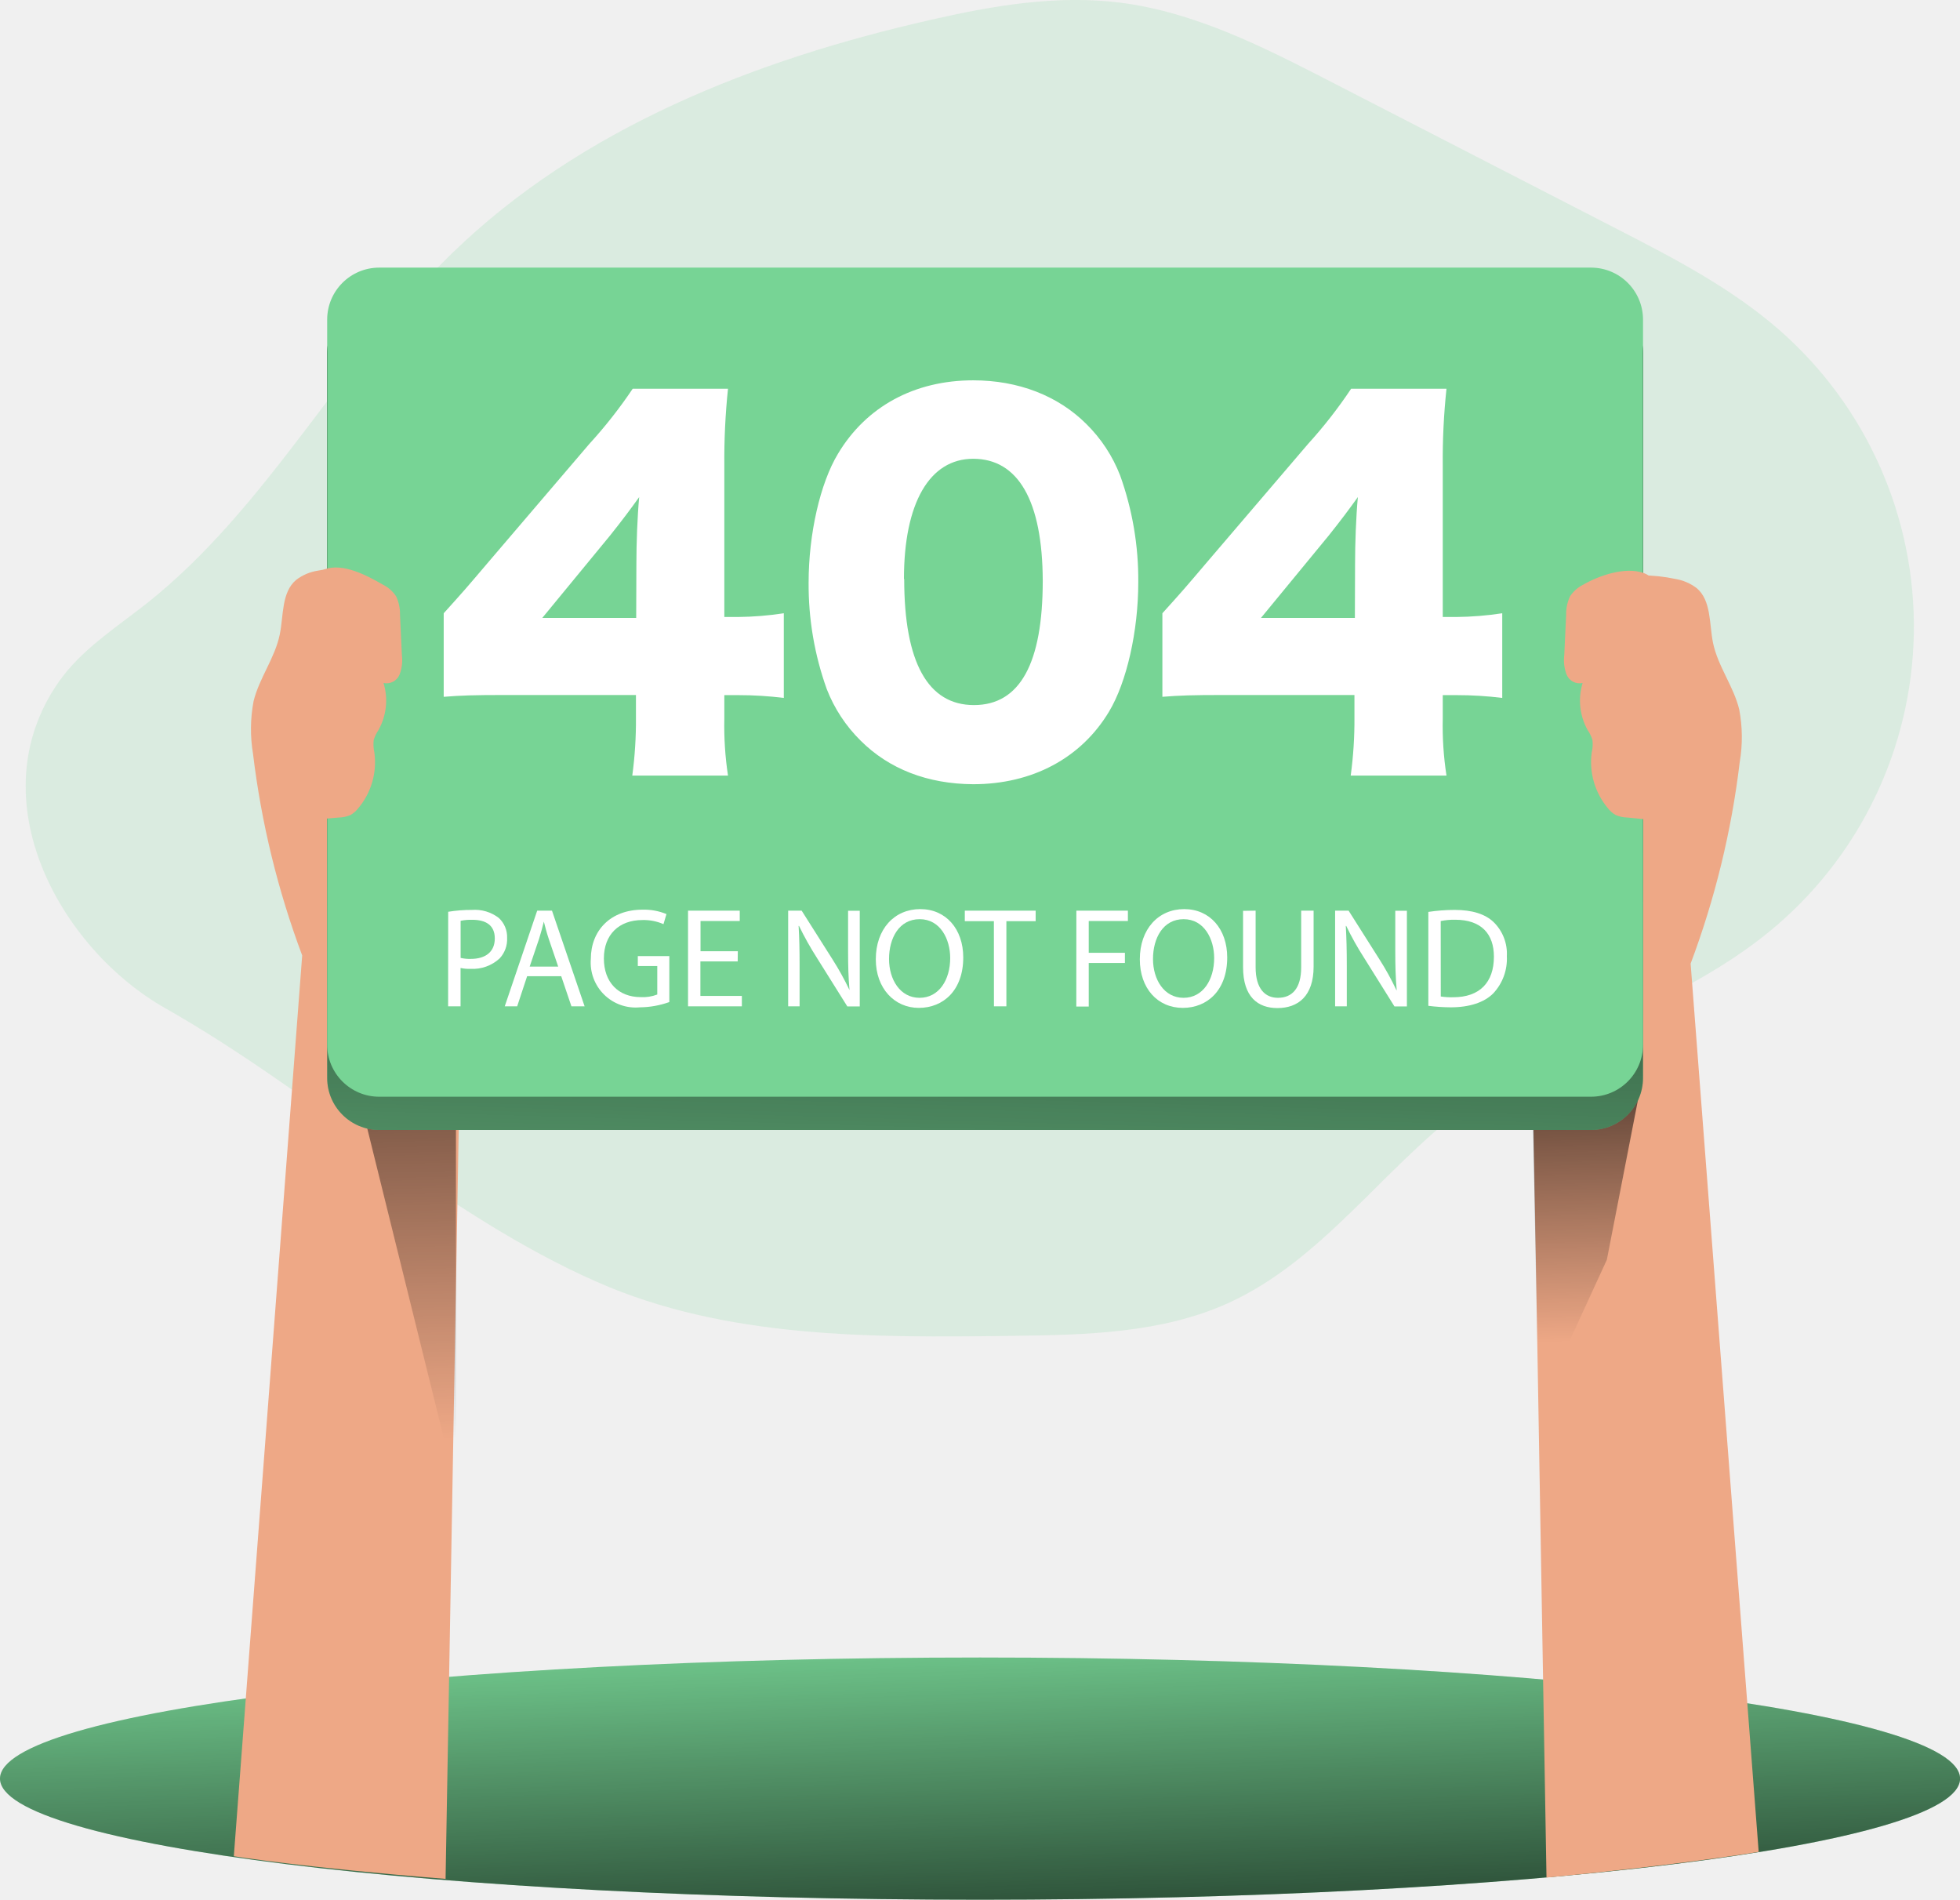
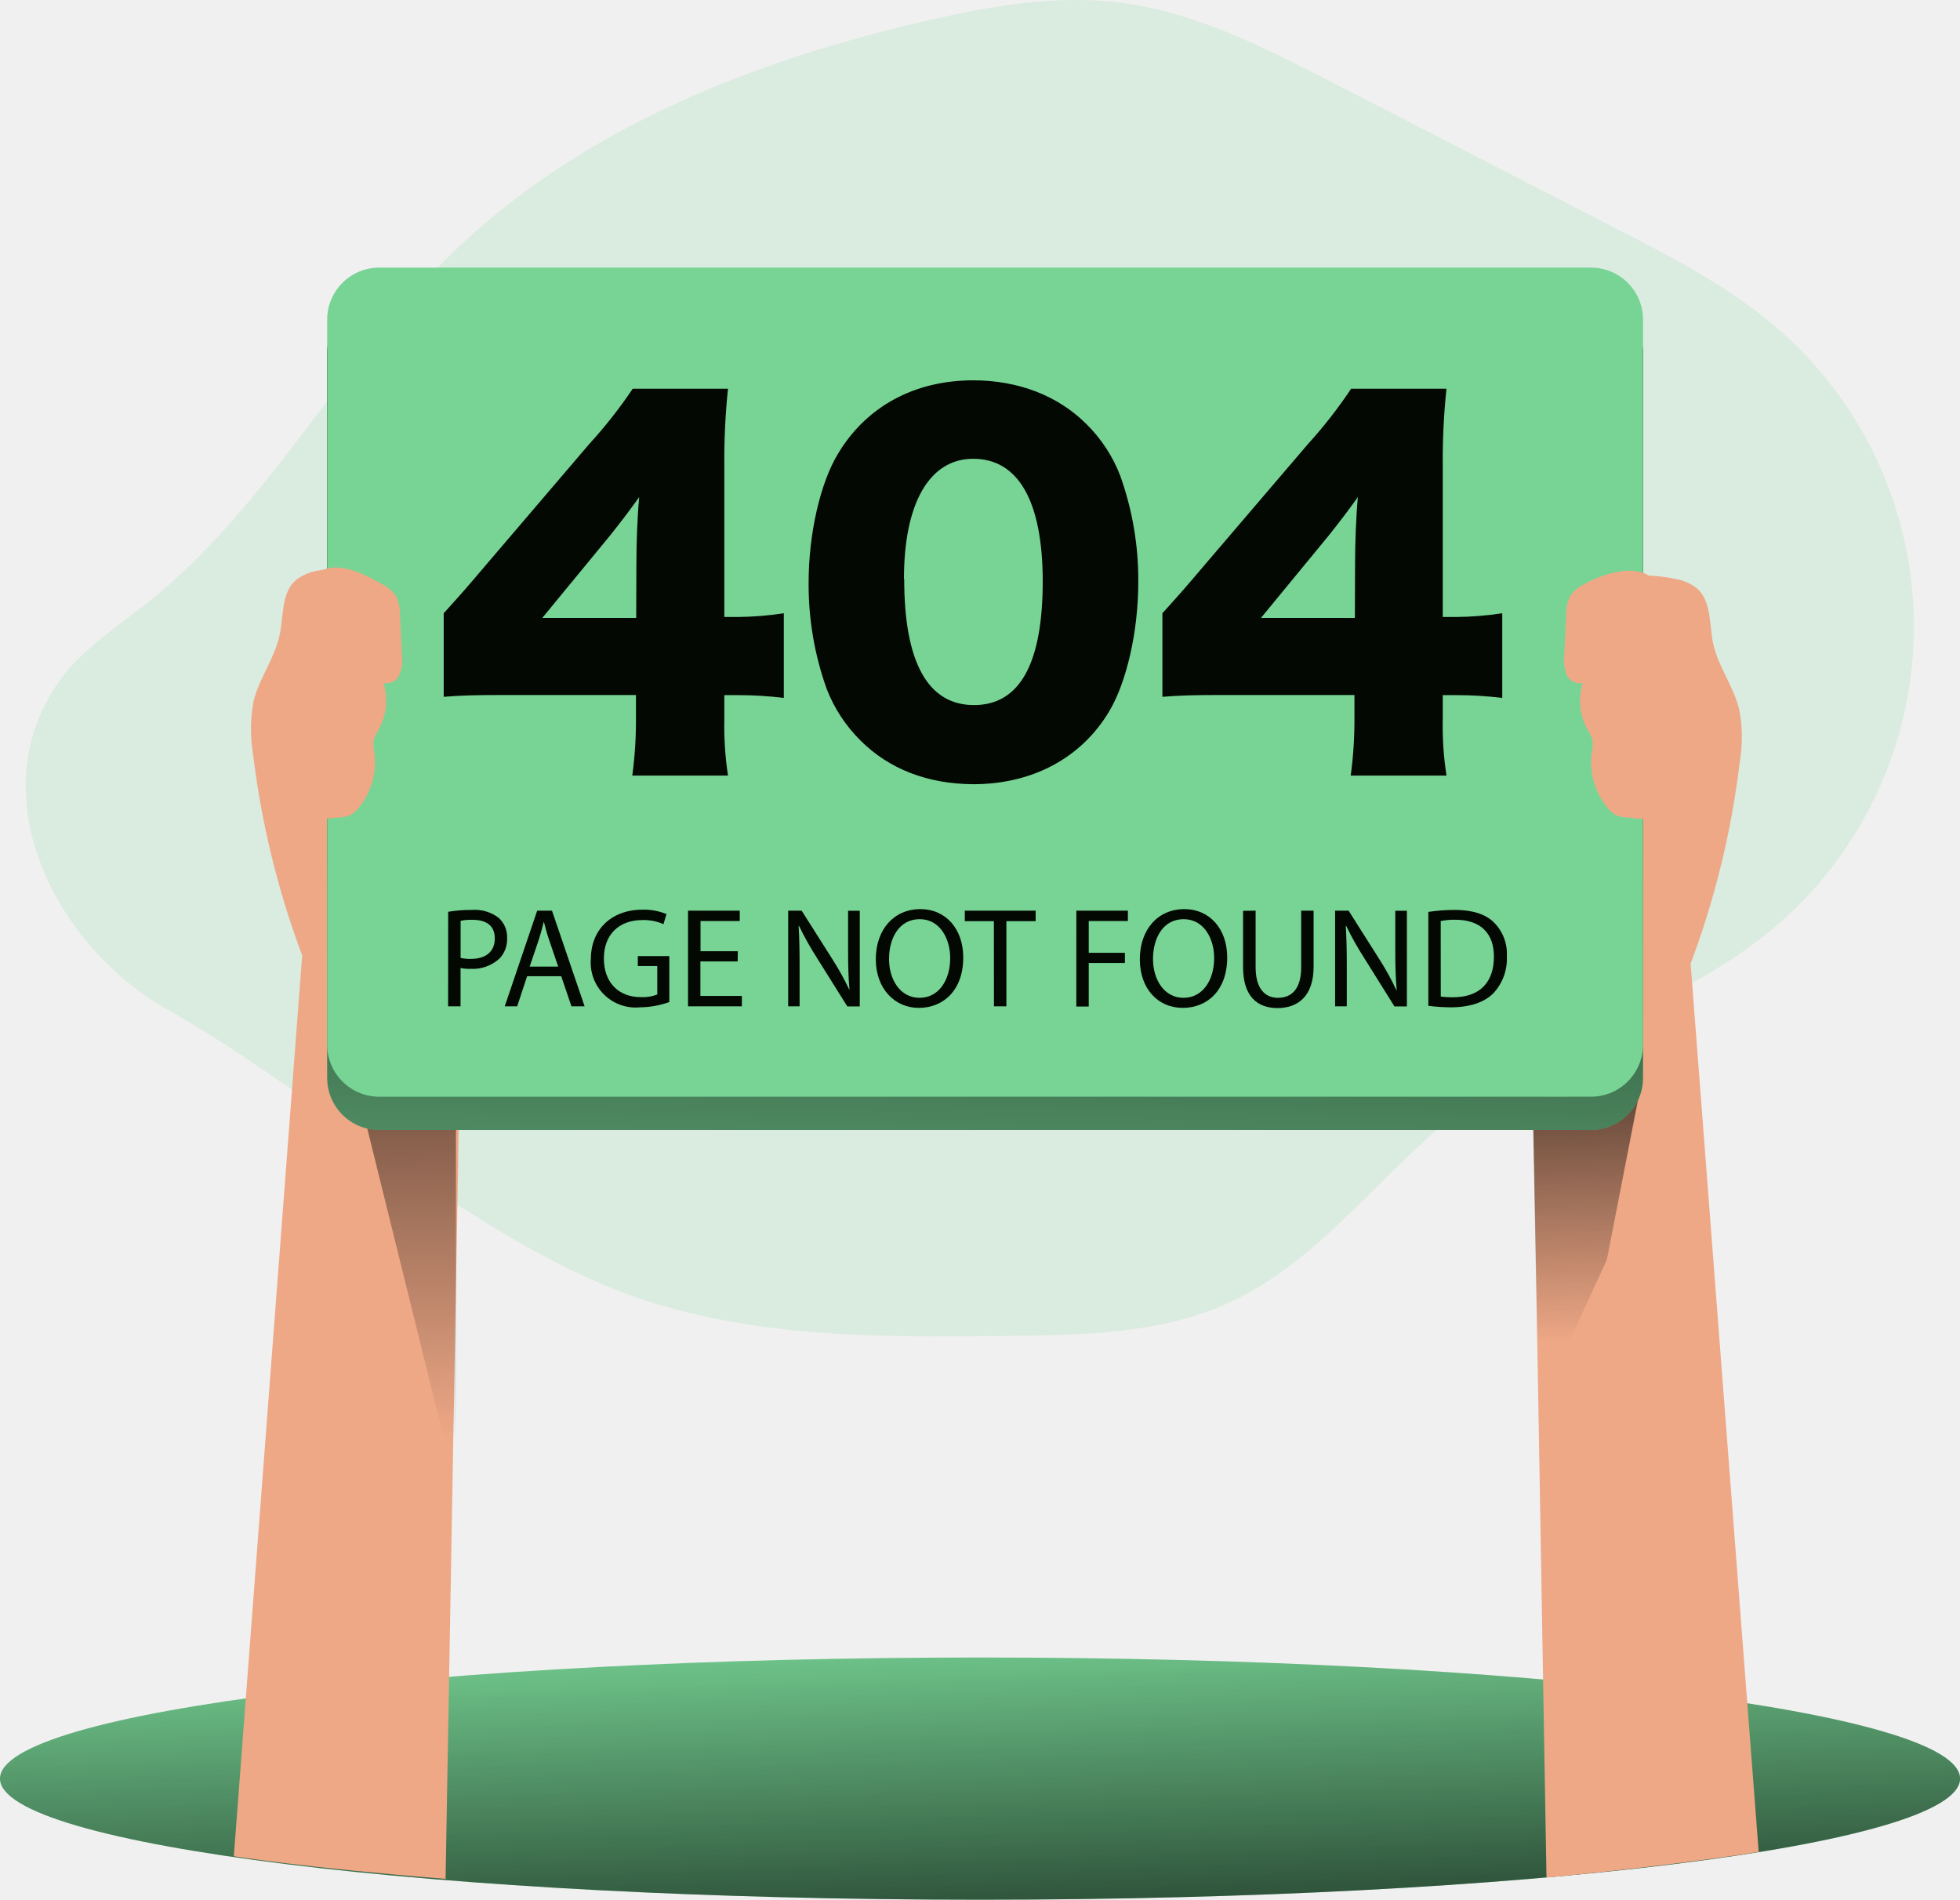
<svg xmlns="http://www.w3.org/2000/svg" xmlns:xlink="http://www.w3.org/1999/xlink" id="Layer_1" data-name="Layer 1" viewBox="0 0 315.35 305.59" data-imageid="404-page-not-found-monochromatic-32679" imageName="404 Page Not Found" class="illustrations_image" style="width: 122px;">
  <defs>
    <linearGradient id="linear-gradient" x1="156.72" y1="259" x2="159.63" y2="341.54" gradientUnits="userSpaceOnUse">
      <stop offset="0" stop-opacity="0" />
      <stop offset="0.95" />
    </linearGradient>
    <linearGradient id="linear-gradient-2" x1="67.7" y1="231.63" x2="64.79" y2="116.55" gradientUnits="userSpaceOnUse">
      <stop offset="0" stop-opacity="0" />
      <stop offset="0.99" />
    </linearGradient>
    <linearGradient id="linear-gradient-3" x1="256" y1="215.77" x2="254.06" y2="143.58" xlink:href="#linear-gradient" />
    <linearGradient id="linear-gradient-4" x1="154.93" y1="238.45" x2="159.46" y2="81.77" xlink:href="#linear-gradient-2" />
  </defs>
  <path d="M154.3,205.44c20.68,9.09,44.07,8.95,66.66,8.65,11.85-.15,24.11-.39,34.9-5.3,15-6.83,24.74-21.49,37.9-31.41,15.11-11.41,34.45-16.33,49.1-28.32a63.39,63.39,0,0,0,1.63-96.76c-7.75-6.78-17-11.57-26.17-16.28l-46.05-23.7c-10.79-5.55-21.86-11.19-33.9-12.7C228.21-1.65,217.93.11,208,2.38,179.7,8.78,151.62,19.81,130.86,40,113,57.4,101.34,80.77,81.8,96.26c-5,3.95-10.54,7.44-14.18,12.66-13.1,18.81.17,42.84,17.19,52.48C108.38,174.74,129.59,194.59,154.3,205.44Z" transform="translate(-58.19 0.8)" fill="#77d495" opacity="0.18" style="isolation:isolate" class="target-color" />
  <ellipse cx="157.68" cy="286.11" rx="157.68" ry="19.48" fill="#77d495" class="target-color" />
  <ellipse cx="157.68" cy="286.11" rx="157.68" ry="19.48" fill="url(#linear-gradient)" />
  <path d="M129.49,95A26.4,26.4,0,0,0,109.31,91a7.65,7.65,0,0,0-3.48,1.49c-2.37,2-2,5.72-2.63,8.78-.77,3.77-3.3,7-4.21,10.72a24.15,24.15,0,0,0-.09,8.48,139.76,139.76,0,0,0,7.91,32.42l-11,144.91s11.25,1.82,34.07,3.64l2.42-138Z" transform="translate(-58.19 0.8)" fill="#eea886" />
  <polygon points="58.79 180.31 73.36 239.23 73.36 154.25 66.88 134.99 58.79 180.31" fill="url(#linear-gradient-2)" />
  <path d="M307.51,96.24a26.42,26.42,0,0,1,20.18-3.92,7.8,7.8,0,0,1,3.49,1.49c2.36,2,2,5.72,2.62,8.79.78,3.77,3.31,7,4.22,10.72a23.86,23.86,0,0,1,.08,8.47,139.12,139.12,0,0,1-7.9,32.42L341.15,297.1s-12.25,2.06-34.14,4.13l-2.35-136.48Z" transform="translate(-58.19 0.8)" fill="#eea886" />
  <polygon points="263.7 176.1 258.53 202.65 247.52 226.6 246.55 174.48 263.7 176.1" fill="url(#linear-gradient-3)" />
  <rect x="52.64" y="48.4" width="211.71" height="133.37" rx="8.37" fill="#77d495" class="target-color" />
  <rect x="52.64" y="48.4" width="211.71" height="133.37" rx="8.37" fill="url(#linear-gradient-4)" />
  <rect x="52.64" y="43.05" width="211.71" height="133.37" rx="8.37" fill="#77d495" class="target-color" />
-   <path d="M129.58,97.85c3.37-3.74,3.37-3.74,7.18-8.22l16.23-19a75.55,75.55,0,0,0,7-8.9h15.33a109.89,109.89,0,0,0-.59,12.41V98.45h2.17a52,52,0,0,0,7.4-.6v13.62a59.12,59.12,0,0,0-7.33-.45h-2.24v3.74a53.39,53.39,0,0,0,.59,9.2h-15.4a66.1,66.1,0,0,0,.59-9.35V111H139.31c-4.87,0-7,.07-9.73.29Zm31-7.92c0-3.37.15-7.48.45-10.77-1.5,2.09-2.62,3.59-4.64,6.13L145.44,98.6h15.11Z" transform="translate(-58.19 0.8)" fill="#fff" />
-   <path d="M196.67,118.35a23.66,23.66,0,0,1-5.46-8.3,49.74,49.74,0,0,1-2.92-17.13c0-7.86,1.87-16,4.72-20.72,4.56-7.63,12.34-11.82,21.76-11.82,7.26,0,13.62,2.47,18.18,7a23.53,23.53,0,0,1,5.46,8.3,49.62,49.62,0,0,1,2.92,17.2c0,7.86-1.87,16.09-4.71,20.8-4.49,7.48-12.35,11.67-21.85,11.67C207.44,125.31,201.24,122.91,196.67,118.35Zm7-26c0,13.39,3.81,20.27,11.22,20.27s11.07-6.73,11.07-20C225.92,79.75,222,73,214.77,73,207.74,73,203.63,80.13,203.63,92.32Z" transform="translate(-58.19 0.8)" fill="#fff" />
-   <path d="M245.21,97.85c3.37-3.74,3.37-3.74,7.18-8.22l16.24-19a75.28,75.28,0,0,0,6.95-8.9h15.34a107.51,107.51,0,0,0-.6,12.41V98.45h2.17a52,52,0,0,0,7.4-.6v13.62a59.12,59.12,0,0,0-7.33-.45h-2.24v3.74a52.27,52.27,0,0,0,.6,9.2H275.51a65.93,65.93,0,0,0,.6-9.35V111H254.94c-4.86,0-7,.07-9.73.29Zm31-7.92c0-3.37.15-7.48.45-10.77-1.5,2.09-2.62,3.59-4.64,6.13L261.07,98.6h15.11Z" transform="translate(-58.19 0.8)" fill="#fff" />
-   <path d="M130.3,145.87a22.9,22.9,0,0,1,3.81-.3,6.33,6.33,0,0,1,4.32,1.28,4.16,4.16,0,0,1,1.35,3.22,4.51,4.51,0,0,1-1.19,3.29,6.37,6.37,0,0,1-4.71,1.69,6.44,6.44,0,0,1-1.59-.14v6.17h-2Zm2,7.42a6.35,6.35,0,0,0,1.64.16c2.4,0,3.86-1.16,3.86-3.29s-1.44-3-3.63-3a8.36,8.36,0,0,0-1.87.16Z" transform="translate(-58.19 0.8)" fill="#fff" />
-   <path d="M143,156.24l-1.6,4.84h-2l5.22-15.39H147l5.25,15.39h-2.12l-1.64-4.84Zm5-1.55-1.51-4.43c-.34-1-.57-1.92-.8-2.81h0c-.22.91-.48,1.85-.77,2.78l-1.51,4.46Z" transform="translate(-58.19 0.8)" fill="#fff" />
-   <path d="M165.88,160.39a14.31,14.31,0,0,1-4.73.85,7.23,7.23,0,0,1-7.9-7.77c0-4.59,3.17-7.94,8.33-7.94a9.48,9.48,0,0,1,3.84.71l-.48,1.62a7.9,7.9,0,0,0-3.4-.66c-3.75,0-6.19,2.33-6.19,6.18s2.35,6.22,5.94,6.22a6.44,6.44,0,0,0,2.65-.42V154.6h-3.13V153h5.07Z" transform="translate(-58.19 0.8)" fill="#fff" />
-   <path d="M176.88,153.86h-6v5.55h6.67v1.67h-8.66V145.69h8.32v1.67H170.9v4.86h6Z" transform="translate(-58.19 0.8)" fill="#fff" />
-   <path d="M185,161.08V145.69h2.17l4.93,7.78a45.68,45.68,0,0,1,2.77,5l0,0c-.18-2-.23-3.92-.23-6.32v-6.44h1.88v15.39h-2l-4.89-7.81a49.59,49.59,0,0,1-2.88-5.14l-.07,0c.12,1.95.16,3.8.16,6.35v6.58Z" transform="translate(-58.19 0.8)" fill="#fff" />
-   <path d="M213.17,153.22c0,5.3-3.22,8.11-7.15,8.11s-6.92-3.15-6.92-7.81c0-4.89,3-8.08,7.15-8.08S213.17,148.66,213.17,153.22Zm-11.94.25c0,3.29,1.78,6.24,4.91,6.24s4.93-2.9,4.93-6.4c0-3.05-1.6-6.25-4.91-6.25S201.23,150.1,201.23,153.47Z" transform="translate(-58.19 0.8)" fill="#fff" />
-   <path d="M218.1,147.38h-4.68v-1.69h11.4v1.69h-4.71v13.7h-2Z" transform="translate(-58.19 0.8)" fill="#fff" />
-   <path d="M231.37,145.69h8.29v1.67h-6.3v5.11h5.82v1.64h-5.82v7h-2Z" transform="translate(-58.19 0.8)" fill="#fff" />
-   <path d="M255.64,153.22c0,5.3-3.22,8.11-7.14,8.11-4.07,0-6.92-3.15-6.92-7.81,0-4.89,3-8.08,7.14-8.08S255.64,148.66,255.64,153.22Zm-11.94.25c0,3.29,1.78,6.24,4.91,6.24s4.93-2.9,4.93-6.4c0-3.05-1.6-6.25-4.91-6.25S243.7,150.1,243.7,153.47Z" transform="translate(-58.19 0.8)" fill="#fff" />
-   <path d="M260.21,145.69v9.11c0,3.45,1.53,4.91,3.59,4.91,2.28,0,3.74-1.51,3.74-4.91v-9.11h2v9c0,4.73-2.49,6.67-5.82,6.67-3.15,0-5.53-1.8-5.53-6.58v-9.06Z" transform="translate(-58.19 0.8)" fill="#fff" />
-   <path d="M273,161.08V145.69h2.17l4.93,7.78a43.88,43.88,0,0,1,2.76,5l.05,0c-.18-2-.23-3.92-.23-6.32v-6.44h1.87v15.39h-2l-4.88-7.81a47.8,47.8,0,0,1-2.88-5.14l-.07,0c.11,1.95.16,3.8.16,6.35v6.58Z" transform="translate(-58.19 0.8)" fill="#fff" />
-   <path d="M288,145.89a28.85,28.85,0,0,1,4.23-.32c2.85,0,4.89.67,6.23,1.92a7.1,7.1,0,0,1,2.17,5.53,8.12,8.12,0,0,1-2.21,6c-1.44,1.44-3.82,2.22-6.81,2.22A30.75,30.75,0,0,1,288,161Zm2,13.61a11.5,11.5,0,0,0,2,.12c4.25,0,6.55-2.38,6.55-6.53,0-3.63-2-5.94-6.23-5.94a10.79,10.79,0,0,0-2.33.21Z" transform="translate(-58.19 0.8)" fill="#fff" />
+   <path d="M129.58,97.85c3.37-3.74,3.37-3.74,7.18-8.22l16.23-19a75.55,75.55,0,0,0,7-8.9h15.33a109.89,109.89,0,0,0-.59,12.41V98.45h2.17a52,52,0,0,0,7.4-.6v13.62a59.12,59.12,0,0,0-7.33-.45h-2.24v3.74a53.39,53.39,0,0,0,.59,9.2h-15.4a66.1,66.1,0,0,0,.59-9.35V111H139.31c-4.87,0-7,.07-9.73.29Zm31-7.92c0-3.37.15-7.48.45-10.77-1.5,2.09-2.62,3.59-4.64,6.13L145.44,98.6h15.11Z" transform="translate(-58.19 0.8)" fill="#030802" />
+   <path d="M196.67,118.35a23.66,23.66,0,0,1-5.46-8.3,49.74,49.74,0,0,1-2.92-17.13c0-7.86,1.87-16,4.72-20.72,4.56-7.63,12.34-11.82,21.76-11.82,7.26,0,13.62,2.47,18.18,7a23.53,23.53,0,0,1,5.46,8.3,49.62,49.62,0,0,1,2.92,17.2c0,7.86-1.87,16.09-4.71,20.8-4.49,7.48-12.35,11.67-21.85,11.67C207.44,125.31,201.24,122.91,196.67,118.35Zm7-26c0,13.39,3.81,20.27,11.22,20.27s11.07-6.73,11.07-20C225.92,79.75,222,73,214.77,73,207.74,73,203.63,80.13,203.63,92.32Z" transform="translate(-58.19 0.8)" fill="#030802" />
+   <path d="M245.21,97.85c3.37-3.74,3.37-3.74,7.18-8.22l16.24-19a75.28,75.28,0,0,0,6.95-8.9h15.34a107.51,107.51,0,0,0-.6,12.41V98.45h2.17a52,52,0,0,0,7.4-.6v13.62a59.12,59.12,0,0,0-7.33-.45h-2.24v3.74a52.27,52.27,0,0,0,.6,9.2H275.51a65.93,65.93,0,0,0,.6-9.35V111H254.94c-4.86,0-7,.07-9.73.29Zm31-7.92c0-3.37.15-7.48.45-10.77-1.5,2.09-2.62,3.59-4.64,6.13L261.07,98.6h15.11Z" transform="translate(-58.19 0.8)" fill="#030802" />
+   <path d="M130.3,145.87a22.9,22.9,0,0,1,3.81-.3,6.33,6.33,0,0,1,4.32,1.28,4.16,4.16,0,0,1,1.35,3.22,4.51,4.51,0,0,1-1.19,3.29,6.37,6.37,0,0,1-4.71,1.69,6.44,6.44,0,0,1-1.59-.14v6.17h-2Zm2,7.42a6.35,6.35,0,0,0,1.64.16c2.4,0,3.86-1.16,3.86-3.29s-1.44-3-3.63-3a8.36,8.36,0,0,0-1.87.16Z" transform="translate(-58.19 0.8)" fill="#030802" />
+   <path d="M143,156.24l-1.6,4.84h-2l5.22-15.39H147l5.25,15.39h-2.12l-1.64-4.84Zm5-1.55-1.51-4.43c-.34-1-.57-1.92-.8-2.81h0c-.22.91-.48,1.85-.77,2.78l-1.51,4.46Z" transform="translate(-58.19 0.8)" fill="#030802" />
+   <path d="M165.88,160.39a14.31,14.31,0,0,1-4.73.85,7.23,7.23,0,0,1-7.9-7.77c0-4.59,3.17-7.94,8.33-7.94a9.48,9.48,0,0,1,3.84.71l-.48,1.62a7.9,7.9,0,0,0-3.4-.66c-3.75,0-6.19,2.33-6.19,6.18s2.35,6.22,5.94,6.22a6.44,6.44,0,0,0,2.65-.42V154.6h-3.13V153h5.07Z" transform="translate(-58.19 0.8)" fill="#030802" />
+   <path d="M176.88,153.86h-6v5.55h6.67v1.67h-8.66V145.69h8.32v1.67H170.9v4.86h6Z" transform="translate(-58.19 0.8)" fill="#030802" />
+   <path d="M185,161.08V145.69h2.17l4.93,7.78a45.68,45.68,0,0,1,2.77,5l0,0c-.18-2-.23-3.92-.23-6.32v-6.44h1.88v15.39h-2l-4.89-7.81a49.59,49.59,0,0,1-2.88-5.14l-.07,0c.12,1.95.16,3.8.16,6.35v6.58Z" transform="translate(-58.19 0.8)" fill="#030802" />
+   <path d="M213.17,153.22c0,5.3-3.22,8.11-7.15,8.11s-6.92-3.15-6.92-7.81c0-4.89,3-8.08,7.15-8.08S213.17,148.66,213.17,153.22Zm-11.94.25c0,3.29,1.78,6.24,4.91,6.24s4.93-2.9,4.93-6.4c0-3.05-1.6-6.25-4.91-6.25S201.23,150.1,201.23,153.47Z" transform="translate(-58.19 0.8)" fill="#030802" />
+   <path d="M218.1,147.38h-4.68v-1.69h11.4v1.69h-4.71v13.7h-2Z" transform="translate(-58.19 0.8)" fill="#030802" />
+   <path d="M231.37,145.69h8.29v1.67h-6.3v5.11h5.82v1.64h-5.82v7h-2Z" transform="translate(-58.19 0.8)" fill="#030802" />
+   <path d="M255.64,153.22c0,5.3-3.22,8.11-7.14,8.11-4.07,0-6.92-3.15-6.92-7.81,0-4.89,3-8.08,7.14-8.08S255.64,148.66,255.64,153.22Zm-11.94.25c0,3.29,1.78,6.24,4.91,6.24s4.93-2.9,4.93-6.4c0-3.05-1.6-6.25-4.91-6.25S243.7,150.1,243.7,153.47Z" transform="translate(-58.19 0.8)" fill="#030802" />
+   <path d="M260.21,145.69v9.11c0,3.45,1.53,4.91,3.59,4.91,2.28,0,3.74-1.51,3.74-4.91v-9.11h2v9c0,4.73-2.49,6.67-5.82,6.67-3.15,0-5.53-1.8-5.53-6.58v-9.06Z" transform="translate(-58.19 0.8)" fill="#030802" />
+   <path d="M273,161.08V145.69h2.17l4.93,7.78a43.88,43.88,0,0,1,2.76,5l.05,0c-.18-2-.23-3.92-.23-6.32v-6.44h1.87v15.39h-2l-4.88-7.81a47.8,47.8,0,0,1-2.88-5.14l-.07,0c.11,1.95.16,3.8.16,6.35v6.58Z" transform="translate(-58.19 0.8)" fill="#030802" />
+   <path d="M288,145.89a28.85,28.85,0,0,1,4.23-.32c2.85,0,4.89.67,6.23,1.92a7.1,7.1,0,0,1,2.17,5.53,8.12,8.12,0,0,1-2.21,6c-1.44,1.44-3.82,2.22-6.81,2.22A30.75,30.75,0,0,1,288,161Zm2,13.61a11.5,11.5,0,0,0,2,.12c4.25,0,6.55-2.38,6.55-6.53,0-3.63-2-5.94-6.23-5.94a10.79,10.79,0,0,0-2.33.21Z" transform="translate(-58.19 0.8)" fill="#030802" />
  <path d="M119.8,93.25a5.48,5.48,0,0,1,2.12,1.87,6.69,6.69,0,0,1,.63,3l.3,6.45a6.53,6.53,0,0,1-.37,3.14,2.27,2.27,0,0,1-2.58,1.36,9.69,9.69,0,0,1-.83,7.59,6.06,6.06,0,0,0-.75,1.56,5.79,5.79,0,0,0,.1,2,11.49,11.49,0,0,1-2.67,9.09,4.07,4.07,0,0,1-1.18,1,5,5,0,0,1-1.88.4l-2.94.25a1,1,0,0,1-1.31-.89,65.62,65.62,0,0,1-3-21.91,63,63,0,0,1,1.34-11.12c.47-2.14,1.39-5.4,3.68-6.27C113.42,89.73,117.24,91.78,119.8,93.25Z" transform="translate(-58.19 0.8)" fill="#eea886" />
  <path d="M312.92,93.25a5.48,5.48,0,0,0-2.12,1.87,6.69,6.69,0,0,0-.63,3l-.3,6.45a6.53,6.53,0,0,0,.37,3.14,2.27,2.27,0,0,0,2.58,1.36,9.73,9.73,0,0,0,.82,7.59,5.78,5.78,0,0,1,.76,1.56,5.57,5.57,0,0,1-.11,2,11.54,11.54,0,0,0,2.68,9.09,4.07,4.07,0,0,0,1.18,1,5,5,0,0,0,1.88.4L323,131a1,1,0,0,0,1.31-.89,65.62,65.62,0,0,0,3-21.91,62.11,62.11,0,0,0-1.35-11.12c-.46-2.14-1-4.82-3.27-5.69C319.7,90.3,315.48,91.78,312.92,93.25Z" transform="translate(-58.19 0.8)" fill="#eea886" />
</svg>
